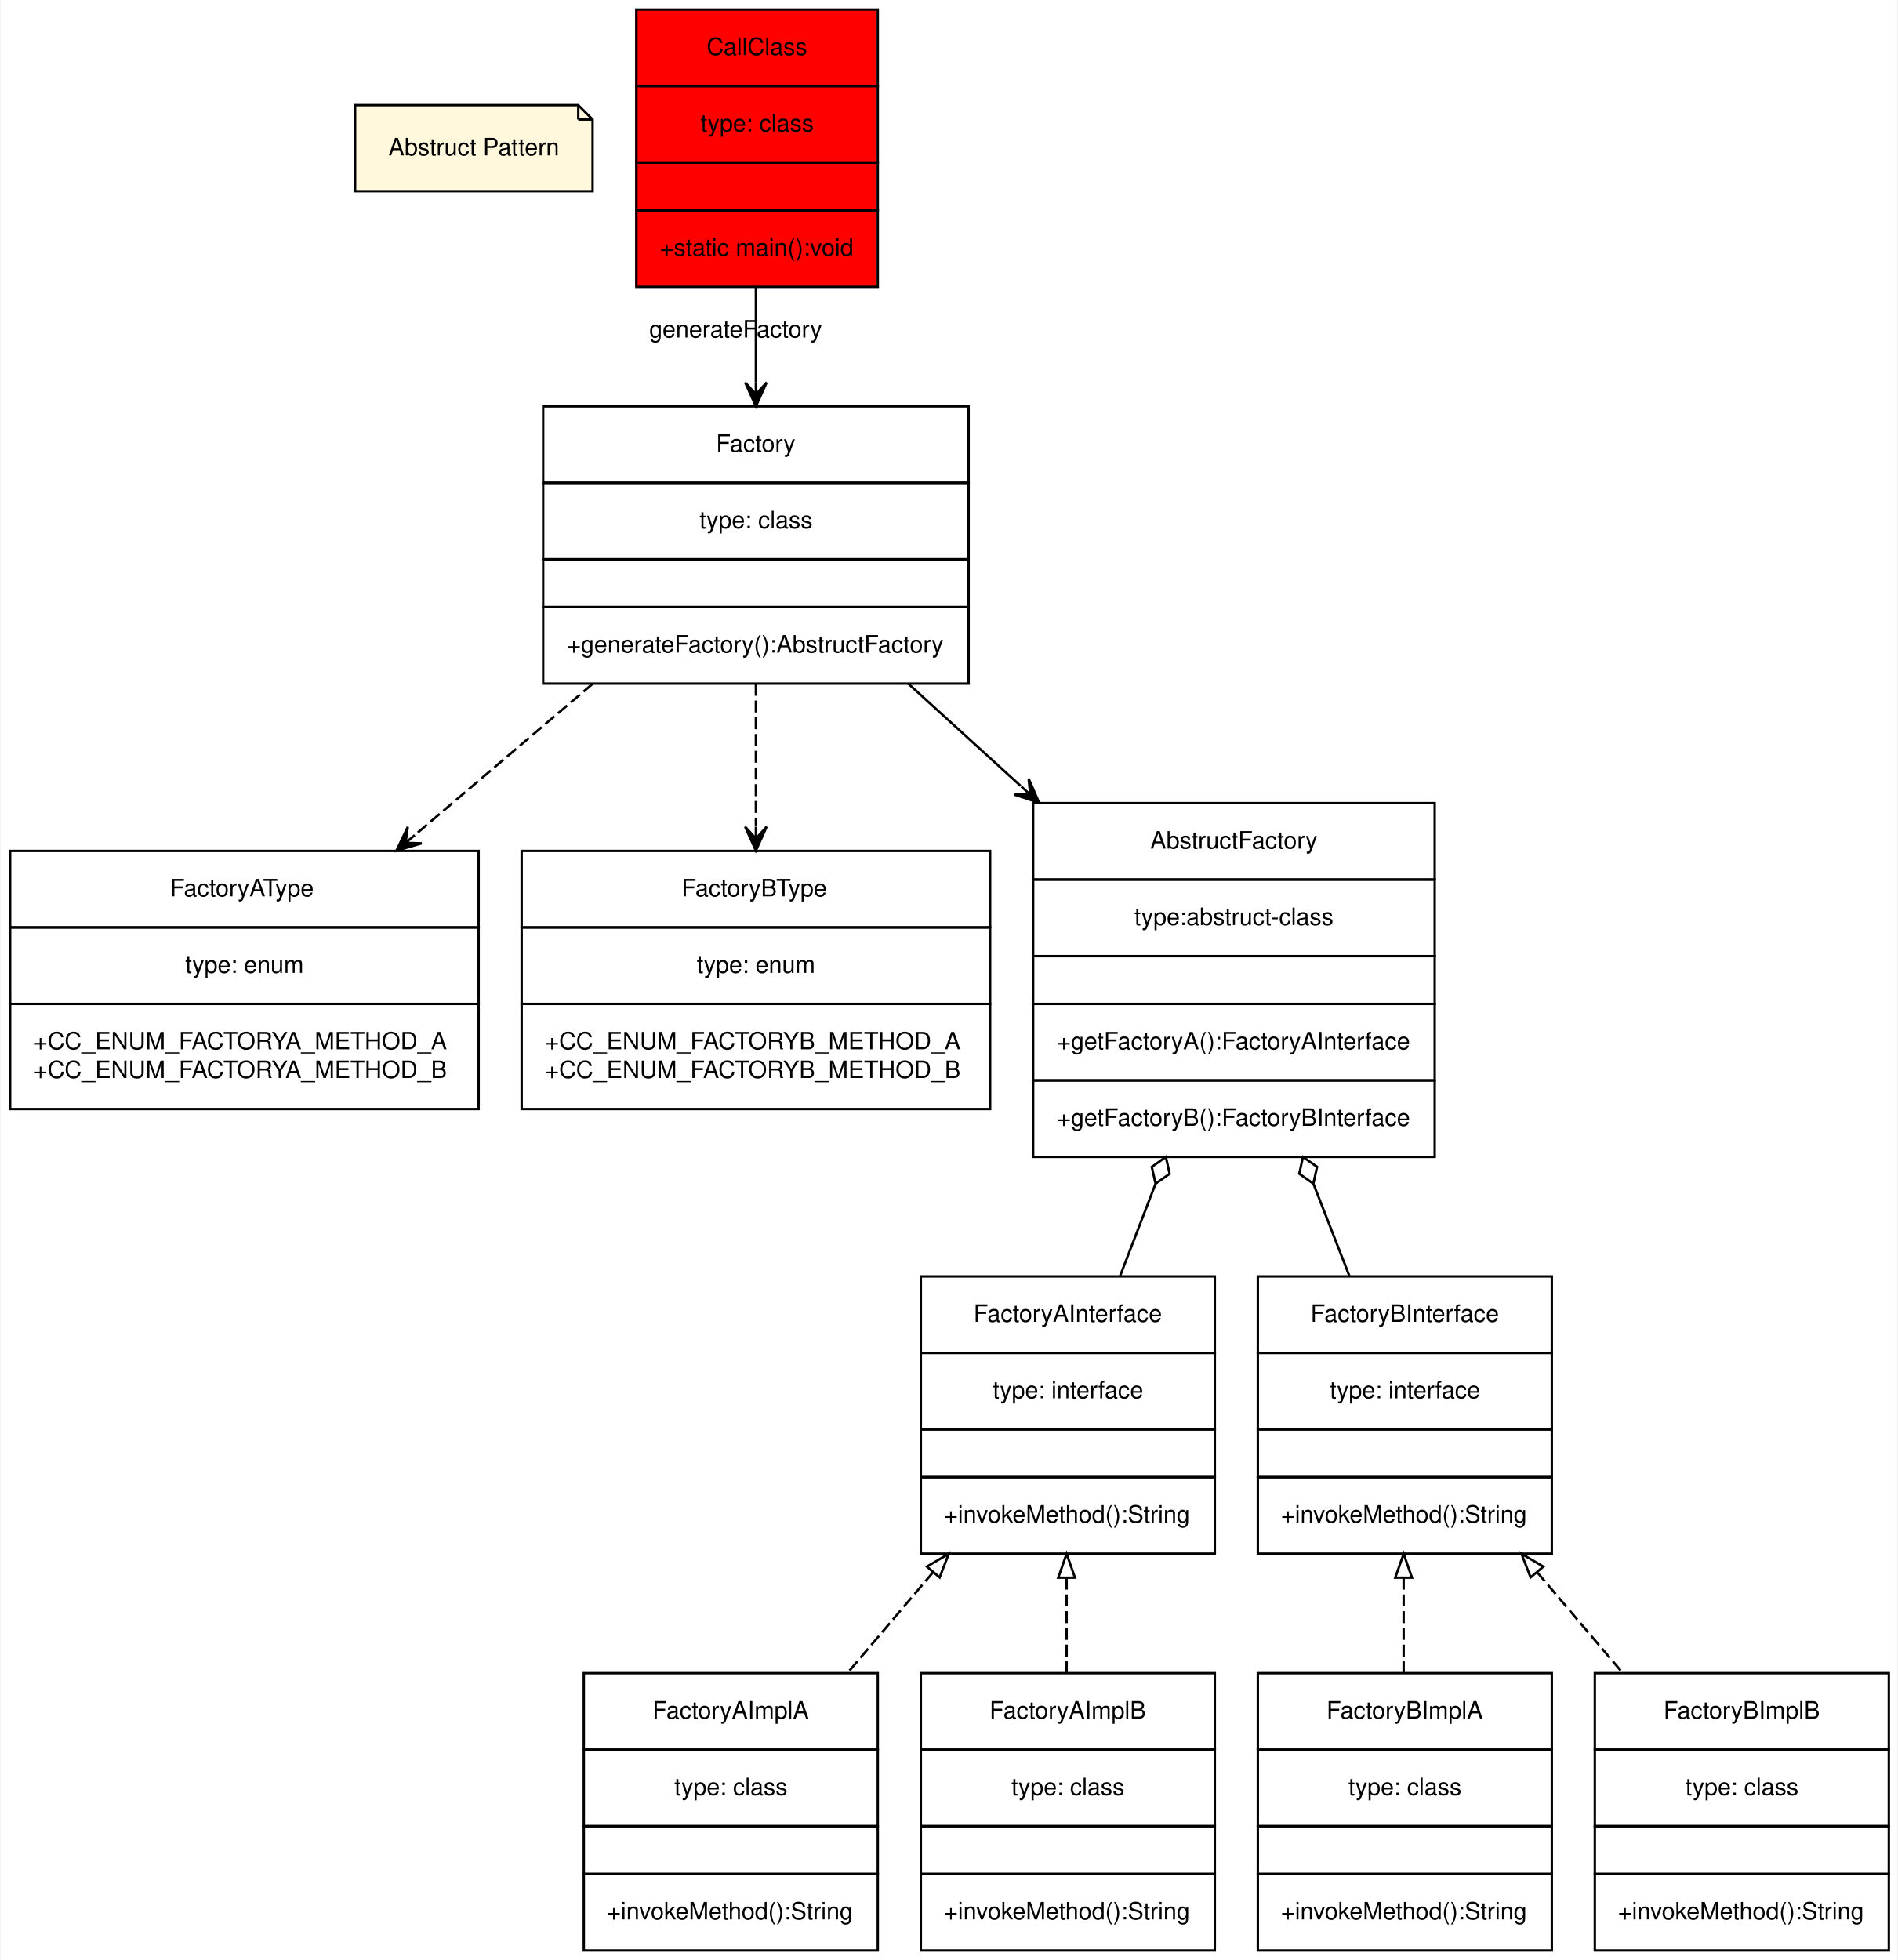
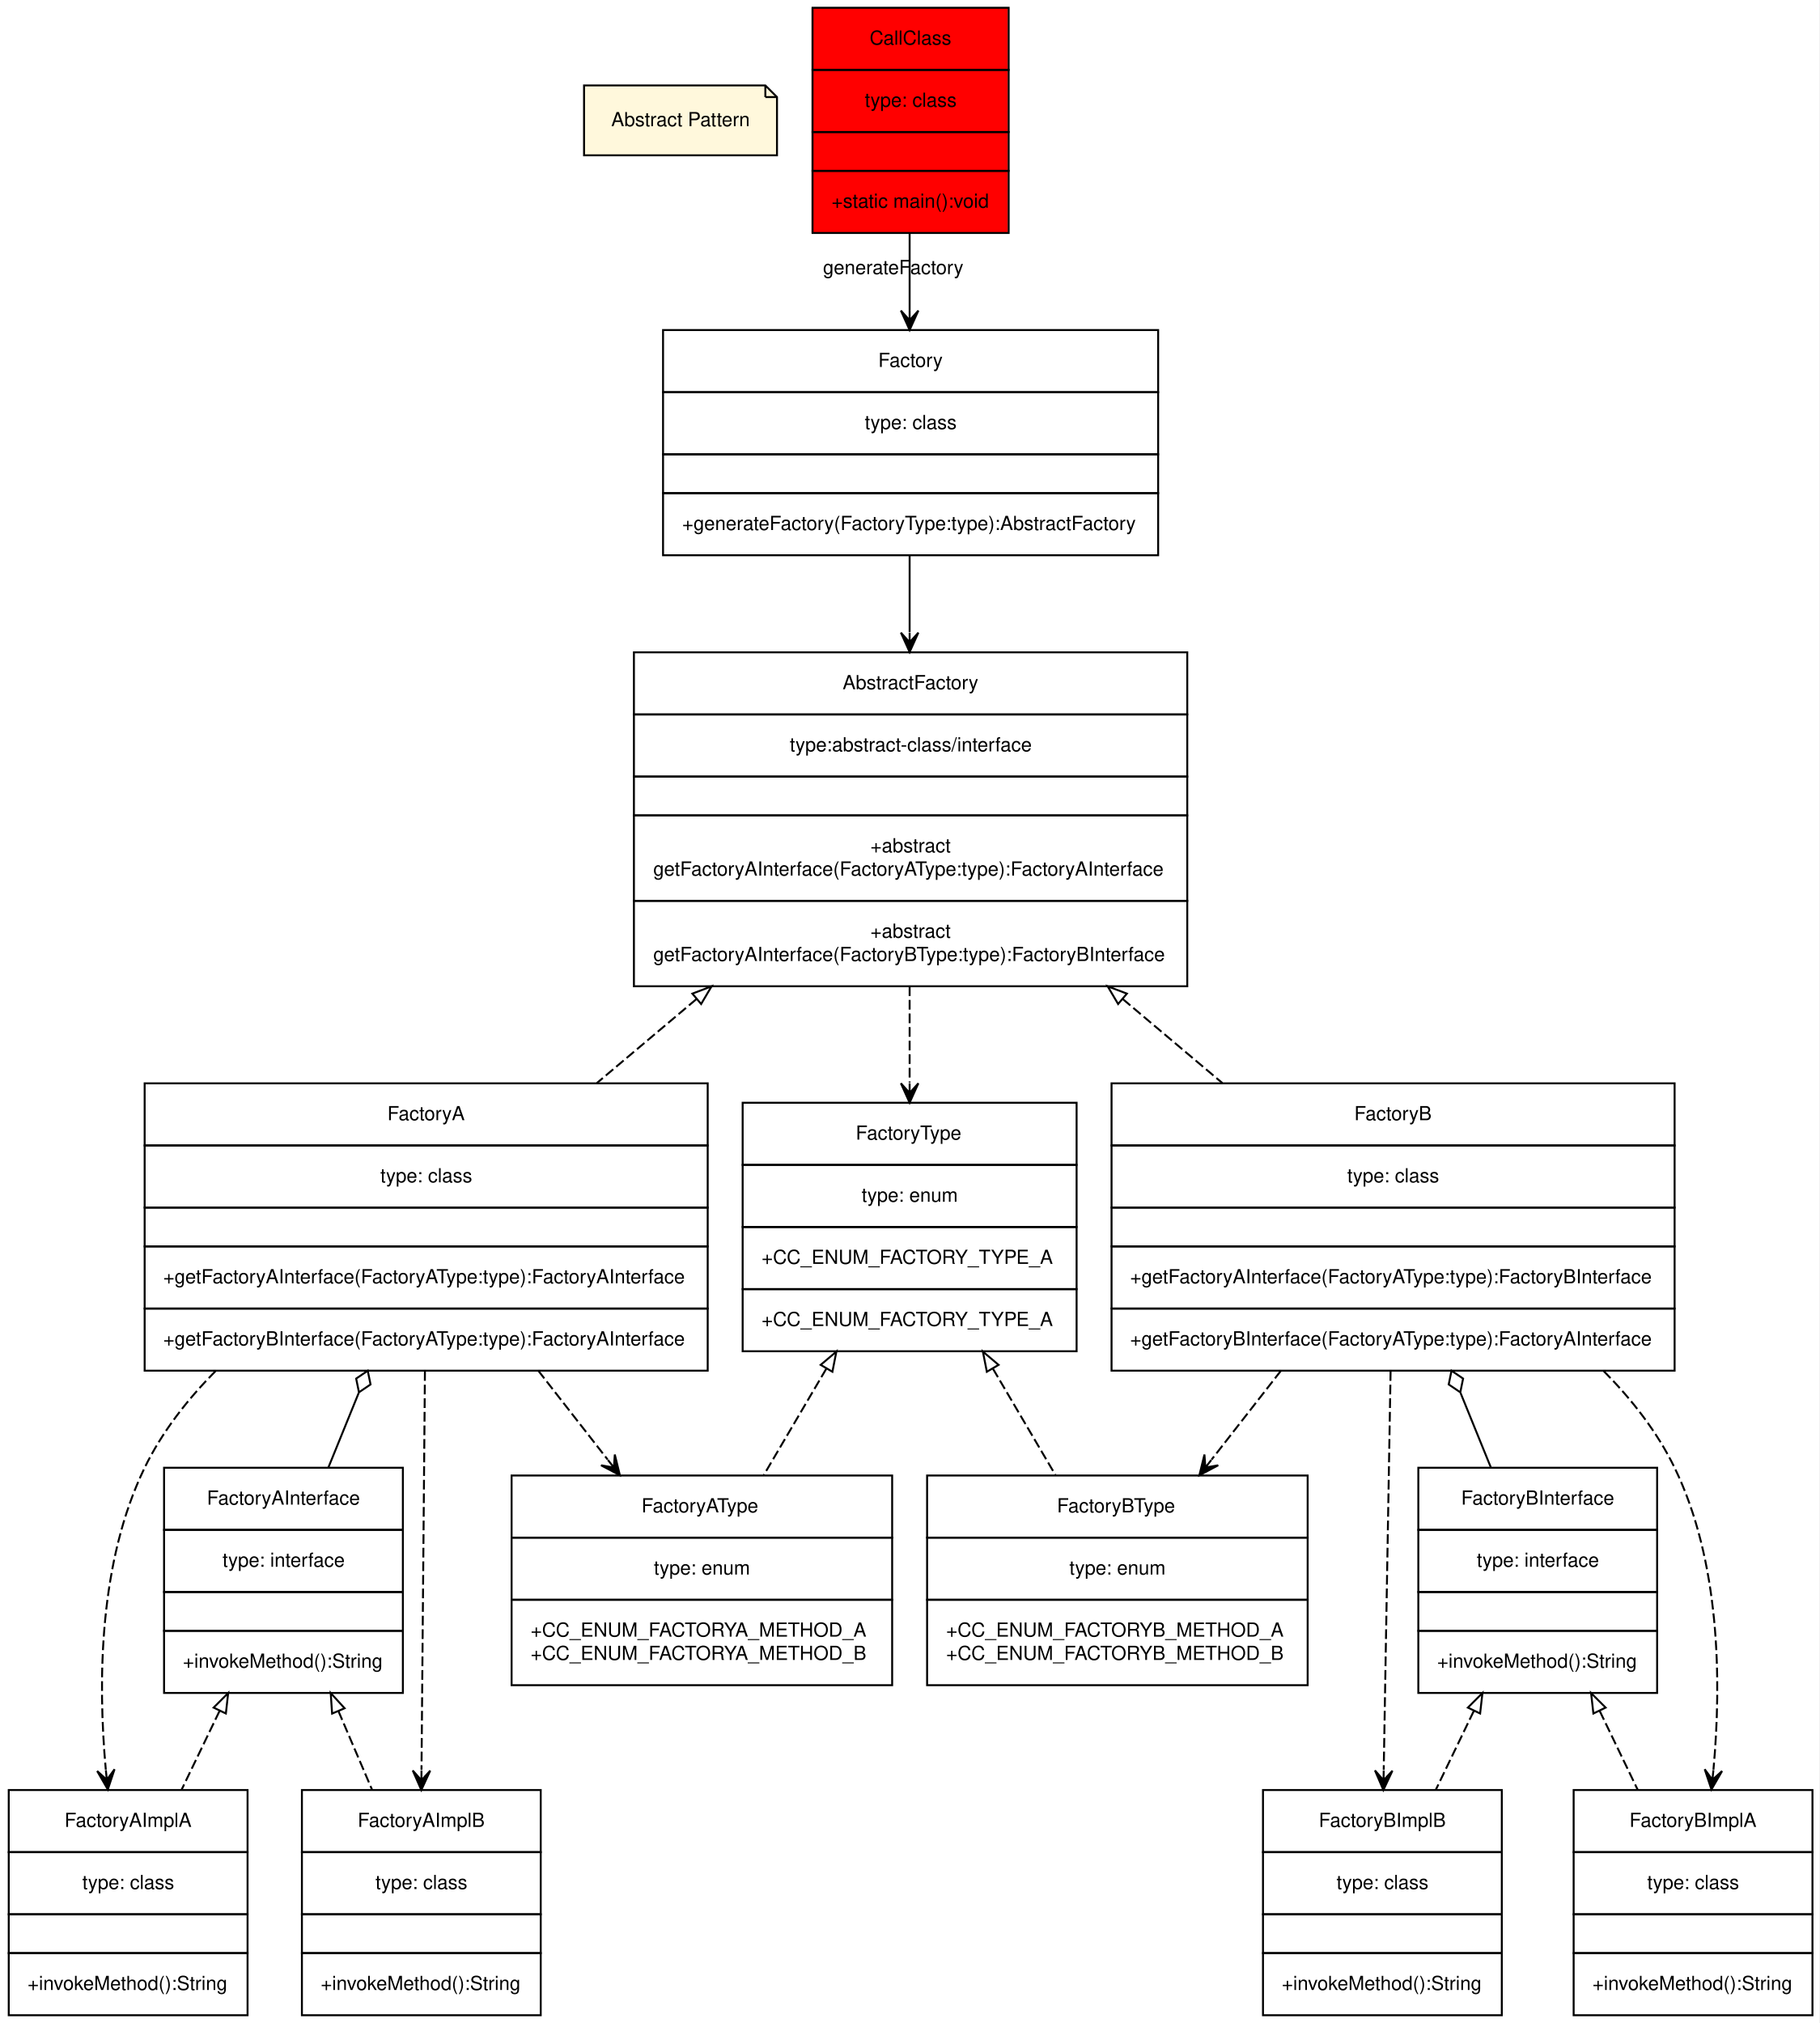
- <svg xmlns="http://www.w3.org/2000/svg" width="794pt" height="820pt" viewBox="0.00 0.00 793.50 820.00">
-   <g id="graph0" class="graph" transform="scale(1 1) rotate(0) translate(4 816)">
-     <polygon fill="#ffffff" stroke="transparent" points="-4,4 -4,-816 789.5,-816 789.5,4 -4,4" />
+ <svg xmlns="http://www.w3.org/2000/svg" width="937pt" height="1042pt" viewBox="0.00 0.00 937.00 1042.00">
+   <g id="graph0" class="graph" transform="scale(1 1) rotate(0) translate(4 1038)">
+     <polygon fill="#ffffff" stroke="transparent" points="-4,4 -4,-1038 933,-1038 933,4 -4,4" />
    <g id="node1" class="node">
-       <polygon fill="#fff8dc" stroke="#000000" points="237.686,-772 144.314,-772 144.314,-736 243.686,-736 243.686,-766 237.686,-772" />
-       <polyline fill="none" stroke="#000000" points="237.686,-772 237.686,-766 " />
-       <polyline fill="none" stroke="#000000" points="243.686,-766 237.686,-766 " />
-       <text text-anchor="middle" x="194" y="-751" font-family="Helvetica,sans-Serif" font-size="10.00" fill="#000000">Abstruct Pattern</text>
+       <polygon fill="#fff8dc" stroke="#000000" points="390.187,-994 296.813,-994 296.813,-958 396.187,-958 396.187,-988 390.187,-994" />
+       <polyline fill="none" stroke="#000000" points="390.187,-994 390.187,-988 " />
+       <polyline fill="none" stroke="#000000" points="396.187,-988 390.187,-988 " />
+       <text text-anchor="middle" x="346.5" y="-973" font-family="Helvetica,sans-Serif" font-size="10.00" fill="#000000">Abstract Pattern</text>
    </g>
    <g id="node2" class="node">
-       <polygon fill="none" stroke="#000000" points="0,-428 0,-460 196,-460 196,-428 0,-428" />
-       <text text-anchor="start" x="66.885" y="-441" font-family="Helvetica,sans-Serif" font-size="10.00" fill="#000000">FactoryAType</text>
-       <polygon fill="none" stroke="#000000" points="0,-396 0,-428 196,-428 196,-396 0,-396" />
-       <text text-anchor="start" x="73.269" y="-409" font-family="Helvetica,sans-Serif" font-size="10.00" fill="#000000">type: enum</text>
-       <polygon fill="none" stroke="#000000" points="0,-352 0,-396 196,-396 196,-352 0,-352" />
-       <text text-anchor="start" x="9.808" y="-377" font-family="Helvetica,sans-Serif" font-size="10.00" fill="#000000">+CC_ENUM_FACTORYA_METHOD_A</text>
-       <text text-anchor="start" x="9.808" y="-365" font-family="Helvetica,sans-Serif" font-size="10.00" fill="#000000">+CC_ENUM_FACTORYA_METHOD_B</text>
+       <polygon fill="none" stroke="#000000" points="378.5,-438 378.5,-470 550.5,-470 550.5,-438 378.5,-438" />
+       <text text-anchor="start" x="436.719" y="-451" font-family="Helvetica,sans-Serif" font-size="10.00" fill="#000000">FactoryType</text>
+       <polygon fill="none" stroke="#000000" points="378.5,-406 378.5,-438 550.5,-438 550.5,-406 378.5,-406" />
+       <text text-anchor="start" x="439.769" y="-419" font-family="Helvetica,sans-Serif" font-size="10.00" fill="#000000">type: enum</text>
+       <polygon fill="none" stroke="#000000" points="378.5,-374 378.5,-406 550.5,-406 550.5,-374 378.5,-374" />
+       <text text-anchor="start" x="388.247" y="-387" font-family="Helvetica,sans-Serif" font-size="10.00" fill="#000000">+CC_ENUM_FACTORY_TYPE_A</text>
+       <polygon fill="none" stroke="#000000" points="378.5,-342 378.5,-374 550.5,-374 550.5,-342 378.5,-342" />
+       <text text-anchor="start" x="388.247" y="-355" font-family="Helvetica,sans-Serif" font-size="10.00" fill="#000000">+CC_ENUM_FACTORY_TYPE_A</text>
    </g>
    <g id="node3" class="node">
-       <polygon fill="none" stroke="#000000" points="214,-428 214,-460 410,-460 410,-428 214,-428" />
-       <text text-anchor="start" x="280.885" y="-441" font-family="Helvetica,sans-Serif" font-size="10.00" fill="#000000">FactoryBType</text>
-       <polygon fill="none" stroke="#000000" points="214,-396 214,-428 410,-428 410,-396 214,-396" />
-       <text text-anchor="start" x="287.269" y="-409" font-family="Helvetica,sans-Serif" font-size="10.00" fill="#000000">type: enum</text>
-       <polygon fill="none" stroke="#000000" points="214,-352 214,-396 410,-396 410,-352 214,-352" />
-       <text text-anchor="start" x="223.808" y="-377" font-family="Helvetica,sans-Serif" font-size="10.00" fill="#000000">+CC_ENUM_FACTORYB_METHOD_A</text>
-       <text text-anchor="start" x="223.808" y="-365" font-family="Helvetica,sans-Serif" font-size="10.00" fill="#000000">+CC_ENUM_FACTORYB_METHOD_B</text>
+       <polygon fill="none" stroke="#000000" points="259.5,-246 259.5,-278 455.5,-278 455.5,-246 259.5,-246" />
+       <text text-anchor="start" x="326.385" y="-259" font-family="Helvetica,sans-Serif" font-size="10.00" fill="#000000">FactoryAType</text>
+       <polygon fill="none" stroke="#000000" points="259.5,-214 259.5,-246 455.5,-246 455.5,-214 259.5,-214" />
+       <text text-anchor="start" x="332.769" y="-227" font-family="Helvetica,sans-Serif" font-size="10.00" fill="#000000">type: enum</text>
+       <polygon fill="none" stroke="#000000" points="259.5,-170 259.5,-214 455.5,-214 455.5,-170 259.5,-170" />
+       <text text-anchor="start" x="269.308" y="-195" font-family="Helvetica,sans-Serif" font-size="10.00" fill="#000000">+CC_ENUM_FACTORYA_METHOD_A</text>
+       <text text-anchor="start" x="269.308" y="-183" font-family="Helvetica,sans-Serif" font-size="10.00" fill="#000000">+CC_ENUM_FACTORYA_METHOD_B</text>
+     </g>
+     <g id="edge2" class="edge">
+       <path fill="none" stroke="#000000" stroke-dasharray="5,2" d="M421.56,-332.961C410.821,-314.695 399.491,-295.424 389.395,-278.251" />
+       <polygon fill="none" stroke="#000000" points="418.69,-334.987 426.776,-341.834 424.725,-331.439 418.69,-334.987" />
    </g>
    <g id="node4" class="node">
-       <polygon fill="#ff0000" stroke="transparent" points="261.5,-696 261.5,-812 362.5,-812 362.5,-696 261.5,-696" />
-       <polygon fill="none" stroke="#000000" points="262,-780 262,-812 363,-812 363,-780 262,-780" />
-       <text text-anchor="start" x="291.394" y="-793" font-family="Helvetica,sans-Serif" font-size="10.00" fill="#000000">CallClass</text>
-       <polygon fill="none" stroke="#000000" points="262,-748 262,-780 363,-780 363,-748 262,-748" />
-       <text text-anchor="start" x="288.884" y="-761" font-family="Helvetica,sans-Serif" font-size="10.00" fill="#000000">type: class</text>
-       <polygon fill="none" stroke="#000000" points="262,-728 262,-748 363,-748 363,-728 262,-728" />
-       <polygon fill="none" stroke="#000000" points="262,-696 262,-728 363,-728 363,-696 262,-696" />
-       <text text-anchor="start" x="271.803" y="-709" font-family="Helvetica,sans-Serif" font-size="10.00" fill="#000000">+static main():void</text>
+       <polygon fill="none" stroke="#000000" points="473.5,-246 473.5,-278 669.5,-278 669.5,-246 473.5,-246" />
+       <text text-anchor="start" x="540.385" y="-259" font-family="Helvetica,sans-Serif" font-size="10.00" fill="#000000">FactoryBType</text>
+       <polygon fill="none" stroke="#000000" points="473.5,-214 473.5,-246 669.5,-246 669.5,-214 473.5,-214" />
+       <text text-anchor="start" x="546.769" y="-227" font-family="Helvetica,sans-Serif" font-size="10.00" fill="#000000">type: enum</text>
+       <polygon fill="none" stroke="#000000" points="473.5,-170 473.5,-214 669.5,-214 669.5,-170 473.5,-170" />
+       <text text-anchor="start" x="483.308" y="-195" font-family="Helvetica,sans-Serif" font-size="10.00" fill="#000000">+CC_ENUM_FACTORYB_METHOD_A</text>
+       <text text-anchor="start" x="483.308" y="-183" font-family="Helvetica,sans-Serif" font-size="10.00" fill="#000000">+CC_ENUM_FACTORYB_METHOD_B</text>
+     </g>
+     <g id="edge3" class="edge">
+       <path fill="none" stroke="#000000" stroke-dasharray="5,2" d="M507.44,-332.961C518.179,-314.695 529.509,-295.424 539.605,-278.251" />
+       <polygon fill="none" stroke="#000000" points="504.275,-331.439 502.224,-341.834 510.31,-334.987 504.275,-331.439" />
    </g>
    <g id="node5" class="node">
-       <polygon fill="none" stroke="#000000" points="223,-614 223,-646 401,-646 401,-614 223,-614" />
-       <text text-anchor="start" x="295.332" y="-627" font-family="Helvetica,sans-Serif" font-size="10.00" fill="#000000">Factory</text>
-       <polygon fill="none" stroke="#000000" points="223,-582 223,-614 401,-614 401,-582 223,-582" />
-       <text text-anchor="start" x="288.384" y="-595" font-family="Helvetica,sans-Serif" font-size="10.00" fill="#000000">type: class</text>
-       <polygon fill="none" stroke="#000000" points="223,-562 223,-582 401,-582 401,-562 223,-562" />
-       <polygon fill="none" stroke="#000000" points="223,-530 223,-562 401,-562 401,-530 223,-530" />
-       <text text-anchor="start" x="232.959" y="-543" font-family="Helvetica,sans-Serif" font-size="10.00" fill="#000000">+generateFactory():AbstructFactory</text>
+       <polygon fill="#ff0000" stroke="transparent" points="414,-918 414,-1034 515,-1034 515,-918 414,-918" />
+       <polygon fill="none" stroke="#000000" points="414.5,-1002 414.5,-1034 515.5,-1034 515.5,-1002 414.5,-1002" />
+       <text text-anchor="start" x="443.894" y="-1015" font-family="Helvetica,sans-Serif" font-size="10.00" fill="#000000">CallClass</text>
+       <polygon fill="none" stroke="#000000" points="414.5,-970 414.5,-1002 515.5,-1002 515.5,-970 414.5,-970" />
+       <text text-anchor="start" x="441.384" y="-983" font-family="Helvetica,sans-Serif" font-size="10.00" fill="#000000">type: class</text>
+       <polygon fill="none" stroke="#000000" points="414.5,-950 414.5,-970 515.5,-970 515.5,-950 414.5,-950" />
+       <polygon fill="none" stroke="#000000" points="414.5,-918 414.5,-950 515.5,-950 515.5,-918 414.5,-918" />
+       <text text-anchor="start" x="424.303" y="-931" font-family="Helvetica,sans-Serif" font-size="10.00" fill="#000000">+static main():void</text>
+     </g>
+     <g id="node6" class="node">
+       <polygon fill="none" stroke="#000000" points="337.5,-836 337.5,-868 592.5,-868 592.5,-836 337.5,-836" />
+       <text text-anchor="start" x="448.332" y="-849" font-family="Helvetica,sans-Serif" font-size="10.00" fill="#000000">Factory</text>
+       <polygon fill="none" stroke="#000000" points="337.5,-804 337.5,-836 592.5,-836 592.5,-804 337.5,-804" />
+       <text text-anchor="start" x="441.384" y="-817" font-family="Helvetica,sans-Serif" font-size="10.00" fill="#000000">type: class</text>
+       <polygon fill="none" stroke="#000000" points="337.5,-784 337.5,-804 592.5,-804 592.5,-784 337.5,-784" />
+       <polygon fill="none" stroke="#000000" points="337.5,-752 337.5,-784 592.5,-784 592.5,-752 337.5,-752" />
+       <text text-anchor="start" x="347.34" y="-765" font-family="Helvetica,sans-Serif" font-size="10.00" fill="#000000">+generateFactory(FactoryType:type):AbstractFactory</text>
    </g>
    <g id="edge1" class="edge">
-       <path fill="none" stroke="#000000" d="M312,-695.941C312,-683.052 312,-669.278 312,-656.031" />
-       <polygon fill="#000000" stroke="#000000" points="312,-646.026 316.5,-656.026 312,-651.026 312,-656.026 312,-656.026 312,-656.026 312,-651.026 307.5,-656.026 312,-646.026 312,-646.026" />
-       <text text-anchor="middle" x="303.548" y="-674.815" font-family="Helvetica,sans-Serif" font-size="10.00" fill="#000000">generateFactory</text>
-     </g>
-     <g id="edge2" class="edge">
-       <path fill="none" stroke="#000000" stroke-dasharray="5,2" d="M243.701,-529.914C219.97,-509.731 193.304,-487.053 169.334,-466.667" />
-       <polygon fill="#000000" stroke="#000000" points="161.654,-460.135 172.187,-463.186 165.463,-463.375 169.271,-466.614 169.271,-466.614 169.271,-466.614 165.463,-463.375 166.356,-470.042 161.654,-460.135 161.654,-460.135" />
-     </g>
-     <g id="edge3" class="edge">
-       <path fill="none" stroke="#000000" stroke-dasharray="5,2" d="M312,-529.914C312,-510.954 312,-489.793 312,-470.398" />
-       <polygon fill="#000000" stroke="#000000" points="312,-460.135 316.5,-470.135 312,-465.135 312,-470.135 312,-470.135 312,-470.135 312,-465.135 307.5,-470.135 312,-460.135 312,-460.135" />
-     </g>
-     <g id="node6" class="node">
-       <polygon fill="none" stroke="#000000" points="428,-448 428,-480 596,-480 596,-448 428,-448" />
-       <text text-anchor="start" x="476.995" y="-461" font-family="Helvetica,sans-Serif" font-size="10.00" fill="#000000">AbstructFactory</text>
-       <polygon fill="none" stroke="#000000" points="428,-416 428,-448 596,-448 596,-416 428,-416" />
-       <text text-anchor="start" x="470.327" y="-429" font-family="Helvetica,sans-Serif" font-size="10.00" fill="#000000">type:abstruct-class</text>
-       <polygon fill="none" stroke="#000000" points="428,-396 428,-416 596,-416 596,-396 428,-396" />
-       <polygon fill="none" stroke="#000000" points="428,-364 428,-396 596,-396 596,-364 428,-364" />
-       <text text-anchor="start" x="437.959" y="-377" font-family="Helvetica,sans-Serif" font-size="10.00" fill="#000000">+getFactoryA():FactoryAInterface</text>
-       <polygon fill="none" stroke="#000000" points="428,-332 428,-364 596,-364 596,-332 428,-332" />
-       <text text-anchor="start" x="437.959" y="-345" font-family="Helvetica,sans-Serif" font-size="10.00" fill="#000000">+getFactoryB():FactoryBInterface</text>
+       <path fill="none" stroke="#000000" d="M464.5,-917.941C464.5,-905.052 464.5,-891.278 464.5,-878.031" />
+       <polygon fill="#000000" stroke="#000000" points="464.5,-868.026 469,-878.026 464.5,-873.026 464.5,-878.026 464.5,-878.026 464.5,-878.026 464.5,-873.026 460,-878.026 464.5,-868.026 464.5,-868.026" />
+       <text text-anchor="middle" x="456.048" y="-896.815" font-family="Helvetica,sans-Serif" font-size="10.00" fill="#000000">generateFactory</text>
+     </g>
+     <g id="node7" class="node">
+       <polygon fill="none" stroke="#000000" points="322.5,-670 322.5,-702 607.5,-702 607.5,-670 322.5,-670" />
+       <text text-anchor="start" x="429.995" y="-683" font-family="Helvetica,sans-Serif" font-size="10.00" fill="#000000">AbstractFactory</text>
+       <polygon fill="none" stroke="#000000" points="322.5,-638 322.5,-670 607.5,-670 607.5,-638 322.5,-638" />
+       <text text-anchor="start" x="402.766" y="-651" font-family="Helvetica,sans-Serif" font-size="10.00" fill="#000000">type:abstract-class/interface</text>
+       <polygon fill="none" stroke="#000000" points="322.5,-618 322.5,-638 607.5,-638 607.5,-618 322.5,-618" />
+       <polygon fill="none" stroke="#000000" points="322.5,-574 322.5,-618 607.5,-618 607.5,-574 322.5,-574" />
+       <text text-anchor="start" x="444.298" y="-599" font-family="Helvetica,sans-Serif" font-size="10.00" fill="#000000">+abstract</text>
+       <text text-anchor="start" x="332.474" y="-587" font-family="Helvetica,sans-Serif" font-size="10.00" fill="#000000">getFactoryAInterface(FactoryAType:type):FactoryAInterface</text>
+       <polygon fill="none" stroke="#000000" points="322.5,-530 322.5,-574 607.5,-574 607.5,-530 322.5,-530" />
+       <text text-anchor="start" x="444.298" y="-555" font-family="Helvetica,sans-Serif" font-size="10.00" fill="#000000">+abstract</text>
+       <text text-anchor="start" x="332.474" y="-543" font-family="Helvetica,sans-Serif" font-size="10.00" fill="#000000">getFactoryAInterface(FactoryBType:type):FactoryBInterface</text>
+     </g>
+     <g id="edge5" class="edge">
+       <path fill="none" stroke="#000000" d="M464.5,-751.794C464.5,-739.342 464.5,-725.87 464.5,-712.412" />
+       <polygon fill="#000000" stroke="#000000" points="464.5,-702.141 469,-712.141 464.5,-707.141 464.5,-712.141 464.5,-712.141 464.5,-712.141 464.5,-707.141 460,-712.142 464.5,-702.141 464.5,-702.141" />
    </g>
    <g id="edge4" class="edge">
-       <path fill="none" stroke="#000000" d="M375.831,-529.914C390.764,-516.325 406.941,-501.604 422.754,-487.214" />
-       <polygon fill="#000000" stroke="#000000" points="430.481,-480.182 426.114,-490.241 426.783,-483.547 423.085,-486.913 423.085,-486.913 423.085,-486.913 426.783,-483.547 420.056,-483.584 430.481,-480.182 430.481,-480.182" />
-     </g>
-     <g id="node7" class="node">
-       <polygon fill="none" stroke="#000000" points="381,-250 381,-282 504,-282 504,-250 381,-250" />
-       <text text-anchor="start" x="403.047" y="-263" font-family="Helvetica,sans-Serif" font-size="10.00" fill="#000000">FactoryAInterface</text>
-       <polygon fill="none" stroke="#000000" points="381,-218 381,-250 504,-250 504,-218 381,-218" />
-       <text text-anchor="start" x="411.101" y="-231" font-family="Helvetica,sans-Serif" font-size="10.00" fill="#000000">type: interface</text>
-       <polygon fill="none" stroke="#000000" points="381,-198 381,-218 504,-218 504,-198 381,-198" />
-       <polygon fill="none" stroke="#000000" points="381,-166 381,-198 504,-198 504,-166 381,-166" />
-       <text text-anchor="start" x="390.685" y="-179" font-family="Helvetica,sans-Serif" font-size="10.00" fill="#000000">+invokeMethod():String</text>
-     </g>
-     <g id="edge5" class="edge">
-       <path fill="none" stroke="#000000" d="M479.144,-320.575C474.127,-307.529 469.05,-294.33 464.329,-282.055" />
-       <polygon fill="none" stroke="#000000" points="479.221,-320.774 485.108,-324.938 483.528,-331.974 477.641,-327.81 479.221,-320.774" />
+       <path fill="none" stroke="#000000" stroke-dasharray="5,2" d="M464.5,-529.979C464.5,-513.533 464.5,-496.444 464.5,-480.399" />
+       <polygon fill="#000000" stroke="#000000" points="464.5,-470.024 469,-480.024 464.5,-475.024 464.5,-480.024 464.5,-480.024 464.5,-480.024 464.5,-475.024 460,-480.024 464.5,-470.024 464.5,-470.024" />
    </g>
    <g id="node8" class="node">
-       <polygon fill="none" stroke="#000000" points="522,-250 522,-282 645,-282 645,-250 522,-250" />
-       <text text-anchor="start" x="544.047" y="-263" font-family="Helvetica,sans-Serif" font-size="10.00" fill="#000000">FactoryBInterface</text>
-       <polygon fill="none" stroke="#000000" points="522,-218 522,-250 645,-250 645,-218 522,-218" />
-       <text text-anchor="start" x="552.101" y="-231" font-family="Helvetica,sans-Serif" font-size="10.00" fill="#000000">type: interface</text>
-       <polygon fill="none" stroke="#000000" points="522,-198 522,-218 645,-218 645,-198 522,-198" />
-       <polygon fill="none" stroke="#000000" points="522,-166 522,-198 645,-198 645,-166 522,-166" />
-       <text text-anchor="start" x="531.685" y="-179" font-family="Helvetica,sans-Serif" font-size="10.00" fill="#000000">+invokeMethod():String</text>
+       <polygon fill="none" stroke="#000000" points="70.5,-448 70.5,-480 360.5,-480 360.5,-448 70.5,-448" />
+       <text text-anchor="start" x="195.498" y="-461" font-family="Helvetica,sans-Serif" font-size="10.00" fill="#000000">FactoryA</text>
+       <polygon fill="none" stroke="#000000" points="70.5,-416 70.5,-448 360.5,-448 360.5,-416 70.5,-416" />
+       <text text-anchor="start" x="191.883" y="-429" font-family="Helvetica,sans-Serif" font-size="10.00" fill="#000000">type: class</text>
+       <polygon fill="none" stroke="#000000" points="70.5,-396 70.5,-416 360.5,-416 360.5,-396 70.5,-396" />
+       <polygon fill="none" stroke="#000000" points="70.5,-364 70.5,-396 360.5,-396 360.5,-364 70.5,-364" />
+       <text text-anchor="start" x="80.054" y="-377" font-family="Helvetica,sans-Serif" font-size="10.00" fill="#000000">+getFactoryAInterface(FactoryAType:type):FactoryAInterface</text>
+       <polygon fill="none" stroke="#000000" points="70.5,-332 70.5,-364 360.5,-364 360.5,-332 70.5,-332" />
+       <text text-anchor="start" x="80.054" y="-345" font-family="Helvetica,sans-Serif" font-size="10.00" fill="#000000">+getFactoryBInterface(FactoryAType:type):FactoryAInterface</text>
    </g>
    <g id="edge6" class="edge">
-       <path fill="none" stroke="#000000" d="M545.325,-320.575C550.414,-307.529 555.564,-294.33 560.352,-282.055" />
-       <polygon fill="none" stroke="#000000" points="545.24,-320.794 546.785,-327.838 540.878,-331.974 539.333,-324.93 545.24,-320.794" />
+       <path fill="none" stroke="#000000" stroke-dasharray="5,2" d="M354.655,-523.36C337.504,-508.895 319.977,-494.113 303.4,-480.133" />
+       <polygon fill="none" stroke="#000000" points="352.603,-526.207 362.504,-529.979 357.116,-520.856 352.603,-526.207" />
    </g>
    <g id="node9" class="node">
-       <polygon fill="none" stroke="#000000" points="240,-84 240,-116 363,-116 363,-84 240,-84" />
-       <text text-anchor="start" x="268.721" y="-97" font-family="Helvetica,sans-Serif" font-size="10.00" fill="#000000">FactoryAImplA</text>
-       <polygon fill="none" stroke="#000000" points="240,-52 240,-84 363,-84 363,-52 240,-52" />
-       <text text-anchor="start" x="277.884" y="-65" font-family="Helvetica,sans-Serif" font-size="10.00" fill="#000000">type: class</text>
-       <polygon fill="none" stroke="#000000" points="240,-32 240,-52 363,-52 363,-32 240,-32" />
-       <polygon fill="none" stroke="#000000" points="240,0 240,-32 363,-32 363,0 240,0" />
-       <text text-anchor="start" x="249.685" y="-13" font-family="Helvetica,sans-Serif" font-size="10.00" fill="#000000">+invokeMethod():String</text>
+       <polygon fill="none" stroke="#000000" points="568.5,-448 568.5,-480 858.5,-480 858.5,-448 568.5,-448" />
+       <text text-anchor="start" x="693.498" y="-461" font-family="Helvetica,sans-Serif" font-size="10.00" fill="#000000">FactoryB</text>
+       <polygon fill="none" stroke="#000000" points="568.5,-416 568.5,-448 858.5,-448 858.5,-416 568.5,-416" />
+       <text text-anchor="start" x="689.884" y="-429" font-family="Helvetica,sans-Serif" font-size="10.00" fill="#000000">type: class</text>
+       <polygon fill="none" stroke="#000000" points="568.5,-396 568.5,-416 858.5,-416 858.5,-396 568.5,-396" />
+       <polygon fill="none" stroke="#000000" points="568.5,-364 568.5,-396 858.5,-396 858.5,-364 568.5,-364" />
+       <text text-anchor="start" x="578.054" y="-377" font-family="Helvetica,sans-Serif" font-size="10.00" fill="#000000">+getFactoryAInterface(FactoryAType:type):FactoryBInterface</text>
+       <polygon fill="none" stroke="#000000" points="568.5,-332 568.5,-364 858.5,-364 858.5,-332 568.5,-332" />
+       <text text-anchor="start" x="578.054" y="-345" font-family="Helvetica,sans-Serif" font-size="10.00" fill="#000000">+getFactoryBInterface(FactoryAType:type):FactoryAInterface</text>
    </g>
    <g id="edge7" class="edge">
-       <path fill="none" stroke="#000000" stroke-dasharray="5,2" d="M386.167,-158.268C374.312,-144.311 361.878,-129.672 350.287,-116.026" />
-       <polygon fill="none" stroke="#000000" points="383.544,-160.585 392.685,-165.941 388.879,-156.054 383.544,-160.585" />
+       <path fill="none" stroke="#000000" stroke-dasharray="5,2" d="M574.345,-523.36C591.496,-508.895 609.023,-494.113 625.6,-480.133" />
+       <polygon fill="none" stroke="#000000" points="571.884,-520.856 566.496,-529.979 576.397,-526.207 571.884,-520.856" />
+     </g>
+     <g id="edge13" class="edge">
+       <path fill="none" stroke="#000000" stroke-dasharray="5,2" d="M273.257,-331.974C285.113,-316.778 297.479,-300.928 308.971,-286.2" />
+       <polygon fill="#000000" stroke="#000000" points="315.256,-278.144 312.652,-288.796 312.18,-282.086 309.104,-286.028 309.104,-286.028 309.104,-286.028 312.18,-282.086 305.557,-283.26 315.256,-278.144 315.256,-278.144" />
    </g>
    <g id="node10" class="node">
-       <polygon fill="none" stroke="#000000" points="381,-84 381,-116 504,-116 504,-84 381,-84" />
-       <text text-anchor="start" x="409.721" y="-97" font-family="Helvetica,sans-Serif" font-size="10.00" fill="#000000">FactoryAImplB</text>
-       <polygon fill="none" stroke="#000000" points="381,-52 381,-84 504,-84 504,-52 381,-52" />
-       <text text-anchor="start" x="418.884" y="-65" font-family="Helvetica,sans-Serif" font-size="10.00" fill="#000000">type: class</text>
-       <polygon fill="none" stroke="#000000" points="381,-32 381,-52 504,-52 504,-32 381,-32" />
-       <polygon fill="none" stroke="#000000" points="381,0 381,-32 504,-32 504,0 381,0" />
-       <text text-anchor="start" x="390.685" y="-13" font-family="Helvetica,sans-Serif" font-size="10.00" fill="#000000">+invokeMethod():String</text>
+       <polygon fill="none" stroke="#000000" points="80.5,-250 80.5,-282 203.5,-282 203.5,-250 80.5,-250" />
+       <text text-anchor="start" x="102.547" y="-263" font-family="Helvetica,sans-Serif" font-size="10.00" fill="#000000">FactoryAInterface</text>
+       <polygon fill="none" stroke="#000000" points="80.5,-218 80.5,-250 203.5,-250 203.5,-218 80.5,-218" />
+       <text text-anchor="start" x="110.602" y="-231" font-family="Helvetica,sans-Serif" font-size="10.00" fill="#000000">type: interface</text>
+       <polygon fill="none" stroke="#000000" points="80.5,-198 80.5,-218 203.5,-218 203.5,-198 80.5,-198" />
+       <polygon fill="none" stroke="#000000" points="80.5,-166 80.5,-198 203.5,-198 203.5,-166 80.5,-166" />
+       <text text-anchor="start" x="90.185" y="-179" font-family="Helvetica,sans-Serif" font-size="10.00" fill="#000000">+invokeMethod():String</text>
    </g>
    <g id="edge8" class="edge">
-       <path fill="none" stroke="#000000" stroke-dasharray="5,2" d="M442,-155.936C442,-142.687 442,-128.914 442,-116.026" />
-       <polygon fill="none" stroke="#000000" points="438.5,-155.941 442,-165.941 445.5,-155.941 438.5,-155.941" />
+       <path fill="none" stroke="#000000" d="M180.767,-320.575C175.463,-307.529 170.096,-294.33 165.105,-282.055" />
+       <polygon fill="none" stroke="#000000" points="180.881,-320.857 186.847,-324.909 185.401,-331.974 179.436,-327.922 180.881,-320.857" />
+     </g>
+     <g id="node12" class="node">
+       <polygon fill="none" stroke="#000000" points=".5,-84 .5,-116 123.5,-116 123.5,-84 .5,-84" />
+       <text text-anchor="start" x="29.221" y="-97" font-family="Helvetica,sans-Serif" font-size="10.00" fill="#000000">FactoryAImplA</text>
+       <polygon fill="none" stroke="#000000" points=".5,-52 .5,-84 123.5,-84 123.5,-52 .5,-52" />
+       <text text-anchor="start" x="38.383" y="-65" font-family="Helvetica,sans-Serif" font-size="10.00" fill="#000000">type: class</text>
+       <polygon fill="none" stroke="#000000" points=".5,-32 .5,-52 123.5,-52 123.5,-32 .5,-32" />
+       <polygon fill="none" stroke="#000000" points=".5,0 .5,-32 123.5,-32 123.5,0 .5,0" />
+       <text text-anchor="start" x="10.185" y="-13" font-family="Helvetica,sans-Serif" font-size="10.00" fill="#000000">+invokeMethod():String</text>
+     </g>
+     <g id="edge9" class="edge">
+       <path fill="none" stroke="#000000" stroke-dasharray="5,2" d="M106.984,-331.769C92.381,-317.006 79.392,-300.327 70.5,-282 47.123,-233.82 46.276,-172.722 50.492,-126.51" />
+       <polygon fill="#000000" stroke="#000000" points="51.528,-116.293 54.996,-126.696 51.024,-121.267 50.519,-126.242 50.519,-126.242 50.519,-126.242 51.024,-121.267 46.042,-125.788 51.528,-116.293 51.528,-116.293" />
+     </g>
+     <g id="node13" class="node">
+       <polygon fill="none" stroke="#000000" points="151.5,-84 151.5,-116 274.5,-116 274.5,-84 151.5,-84" />
+       <text text-anchor="start" x="180.22" y="-97" font-family="Helvetica,sans-Serif" font-size="10.00" fill="#000000">FactoryAImplB</text>
+       <polygon fill="none" stroke="#000000" points="151.5,-52 151.5,-84 274.5,-84 274.5,-52 151.5,-52" />
+       <text text-anchor="start" x="189.383" y="-65" font-family="Helvetica,sans-Serif" font-size="10.00" fill="#000000">type: class</text>
+       <polygon fill="none" stroke="#000000" points="151.5,-32 151.5,-52 274.5,-52 274.5,-32 151.5,-32" />
+       <polygon fill="none" stroke="#000000" points="151.5,0 151.5,-32 274.5,-32 274.5,0 151.5,0" />
+       <text text-anchor="start" x="161.185" y="-13" font-family="Helvetica,sans-Serif" font-size="10.00" fill="#000000">+invokeMethod():String</text>
+     </g>
+     <g id="edge10" class="edge">
+       <path fill="none" stroke="#000000" stroke-dasharray="5,2" d="M214.86,-331.772C214.336,-270.948 213.6,-185.556 213.089,-126.381" />
+       <polygon fill="#000000" stroke="#000000" points="213,-116.017 217.586,-125.978 213.043,-121.017 213.086,-126.017 213.086,-126.017 213.086,-126.017 213.043,-121.017 208.587,-126.055 213,-116.017 213,-116.017" />
+     </g>
+     <g id="edge14" class="edge">
+       <path fill="none" stroke="#000000" stroke-dasharray="5,2" d="M655.743,-331.974C643.887,-316.778 631.52,-300.928 620.029,-286.2" />
+       <polygon fill="#000000" stroke="#000000" points="613.744,-278.144 623.443,-283.26 616.82,-282.086 619.896,-286.028 619.896,-286.028 619.896,-286.028 616.82,-282.086 616.348,-288.796 613.744,-278.144 613.744,-278.144" />
    </g>
    <g id="node11" class="node">
-       <polygon fill="none" stroke="#000000" points="522,-84 522,-116 645,-116 645,-84 522,-84" />
-       <text text-anchor="start" x="550.721" y="-97" font-family="Helvetica,sans-Serif" font-size="10.00" fill="#000000">FactoryBImplA</text>
-       <polygon fill="none" stroke="#000000" points="522,-52 522,-84 645,-84 645,-52 522,-52" />
-       <text text-anchor="start" x="559.884" y="-65" font-family="Helvetica,sans-Serif" font-size="10.00" fill="#000000">type: class</text>
-       <polygon fill="none" stroke="#000000" points="522,-32 522,-52 645,-52 645,-32 522,-32" />
-       <polygon fill="none" stroke="#000000" points="522,0 522,-32 645,-32 645,0 522,0" />
-       <text text-anchor="start" x="531.685" y="-13" font-family="Helvetica,sans-Serif" font-size="10.00" fill="#000000">+invokeMethod():String</text>
-     </g>
-     <g id="edge9" class="edge">
-       <path fill="none" stroke="#000000" stroke-dasharray="5,2" d="M583,-155.936C583,-142.687 583,-128.914 583,-116.026" />
-       <polygon fill="none" stroke="#000000" points="579.5,-155.941 583,-165.941 586.5,-155.941 579.5,-155.941" />
-     </g>
-     <g id="node12" class="node">
-       <polygon fill="none" stroke="#000000" points="663,-84 663,-116 786,-116 786,-84 663,-84" />
-       <text text-anchor="start" x="691.721" y="-97" font-family="Helvetica,sans-Serif" font-size="10.00" fill="#000000">FactoryBImplB</text>
-       <polygon fill="none" stroke="#000000" points="663,-52 663,-84 786,-84 786,-52 663,-52" />
-       <text text-anchor="start" x="700.884" y="-65" font-family="Helvetica,sans-Serif" font-size="10.00" fill="#000000">type: class</text>
-       <polygon fill="none" stroke="#000000" points="663,-32 663,-52 786,-52 786,-32 663,-32" />
-       <polygon fill="none" stroke="#000000" points="663,0 663,-32 786,-32 786,0 663,0" />
-       <text text-anchor="start" x="672.685" y="-13" font-family="Helvetica,sans-Serif" font-size="10.00" fill="#000000">+invokeMethod():String</text>
-     </g>
-     <g id="edge10" class="edge">
-       <path fill="none" stroke="#000000" stroke-dasharray="5,2" d="M638.833,-158.268C650.688,-144.311 663.122,-129.672 674.713,-116.026" />
-       <polygon fill="none" stroke="#000000" points="636.121,-156.054 632.315,-165.941 641.456,-160.585 636.121,-156.054" />
+       <polygon fill="none" stroke="#000000" points="726.5,-250 726.5,-282 849.5,-282 849.5,-250 726.5,-250" />
+       <text text-anchor="start" x="748.547" y="-263" font-family="Helvetica,sans-Serif" font-size="10.00" fill="#000000">FactoryBInterface</text>
+       <polygon fill="none" stroke="#000000" points="726.5,-218 726.5,-250 849.5,-250 849.5,-218 726.5,-218" />
+       <text text-anchor="start" x="756.601" y="-231" font-family="Helvetica,sans-Serif" font-size="10.00" fill="#000000">type: interface</text>
+       <polygon fill="none" stroke="#000000" points="726.5,-198 726.5,-218 849.5,-218 849.5,-198 726.5,-198" />
+       <polygon fill="none" stroke="#000000" points="726.5,-166 726.5,-198 849.5,-198 849.5,-166 726.5,-166" />
+       <text text-anchor="start" x="736.185" y="-179" font-family="Helvetica,sans-Serif" font-size="10.00" fill="#000000">+invokeMethod():String</text>
+     </g>
+     <g id="edge15" class="edge">
+       <path fill="none" stroke="#000000" d="M748.233,-320.575C753.538,-307.529 758.904,-294.33 763.895,-282.055" />
+       <polygon fill="none" stroke="#000000" points="748.119,-320.857 749.564,-327.922 743.599,-331.974 742.153,-324.909 748.119,-320.857" />
+     </g>
+     <g id="node14" class="node">
+       <polygon fill="none" stroke="#000000" points="806.5,-84 806.5,-116 929.5,-116 929.5,-84 806.5,-84" />
+       <text text-anchor="start" x="835.221" y="-97" font-family="Helvetica,sans-Serif" font-size="10.00" fill="#000000">FactoryBImplA</text>
+       <polygon fill="none" stroke="#000000" points="806.5,-52 806.5,-84 929.5,-84 929.5,-52 806.5,-52" />
+       <text text-anchor="start" x="844.384" y="-65" font-family="Helvetica,sans-Serif" font-size="10.00" fill="#000000">type: class</text>
+       <polygon fill="none" stroke="#000000" points="806.5,-32 806.5,-52 929.5,-52 929.5,-32 806.5,-32" />
+       <polygon fill="none" stroke="#000000" points="806.5,0 806.5,-32 929.5,-32 929.5,0 806.5,0" />
+       <text text-anchor="start" x="816.185" y="-13" font-family="Helvetica,sans-Serif" font-size="10.00" fill="#000000">+invokeMethod():String</text>
+     </g>
+     <g id="edge11" class="edge">
+       <path fill="none" stroke="#000000" stroke-dasharray="5,2" d="M822.016,-331.769C836.619,-317.006 849.608,-300.327 858.5,-282 881.877,-233.82 882.725,-172.722 878.508,-126.51" />
+       <polygon fill="#000000" stroke="#000000" points="877.472,-116.293 882.958,-125.788 877.976,-121.267 878.481,-126.242 878.481,-126.242 878.481,-126.242 877.976,-121.267 874.004,-126.696 877.472,-116.293 877.472,-116.293" />
+     </g>
+     <g id="node15" class="node">
+       <polygon fill="none" stroke="#000000" points="646.5,-84 646.5,-116 769.5,-116 769.5,-84 646.5,-84" />
+       <text text-anchor="start" x="675.221" y="-97" font-family="Helvetica,sans-Serif" font-size="10.00" fill="#000000">FactoryBImplB</text>
+       <polygon fill="none" stroke="#000000" points="646.5,-52 646.5,-84 769.5,-84 769.5,-52 646.5,-52" />
+       <text text-anchor="start" x="684.384" y="-65" font-family="Helvetica,sans-Serif" font-size="10.00" fill="#000000">type: class</text>
+       <polygon fill="none" stroke="#000000" points="646.5,-32 646.5,-52 769.5,-52 769.5,-32 646.5,-32" />
+       <polygon fill="none" stroke="#000000" points="646.5,0 646.5,-32 769.5,-32 769.5,0 646.5,0" />
+       <text text-anchor="start" x="656.185" y="-13" font-family="Helvetica,sans-Serif" font-size="10.00" fill="#000000">+invokeMethod():String</text>
+     </g>
+     <g id="edge12" class="edge">
+       <path fill="none" stroke="#000000" stroke-dasharray="5,2" d="M712.22,-331.772C711.172,-270.948 709.699,-185.556 708.679,-126.381" />
+       <polygon fill="#000000" stroke="#000000" points="708.5,-116.017 713.172,-125.938 708.587,-121.016 708.673,-126.016 708.673,-126.016 708.673,-126.016 708.587,-121.016 704.173,-126.093 708.5,-116.017 708.5,-116.017" />
+     </g>
+     <g id="edge16" class="edge">
+       <path fill="none" stroke="#000000" stroke-dasharray="5,2" d="M109.073,-156.714C102.574,-143.228 95.797,-129.166 89.464,-116.026" />
+       <polygon fill="none" stroke="#000000" points="106.025,-158.452 113.52,-165.941 112.331,-155.413 106.025,-158.452" />
+     </g>
+     <g id="edge17" class="edge">
+       <path fill="none" stroke="#000000" stroke-dasharray="5,2" d="M170.279,-156.714C176.047,-143.228 182.061,-129.166 187.682,-116.026" />
+       <polygon fill="none" stroke="#000000" points="167.047,-155.37 166.332,-165.941 173.483,-158.123 167.047,-155.37" />
+     </g>
+     <g id="edge18" class="edge">
+       <path fill="none" stroke="#000000" stroke-dasharray="5,2" d="M819.927,-156.714C826.426,-143.228 833.203,-129.166 839.536,-116.026" />
+       <polygon fill="none" stroke="#000000" points="816.669,-155.413 815.48,-165.941 822.975,-158.452 816.669,-155.413" />
+     </g>
+     <g id="edge19" class="edge">
+       <path fill="none" stroke="#000000" stroke-dasharray="5,2" d="M755.073,-156.714C748.574,-143.228 741.797,-129.166 735.464,-116.026" />
+       <polygon fill="none" stroke="#000000" points="752.025,-158.452 759.52,-165.941 758.331,-155.413 752.025,-158.452" />
    </g>
  </g>
</svg>
